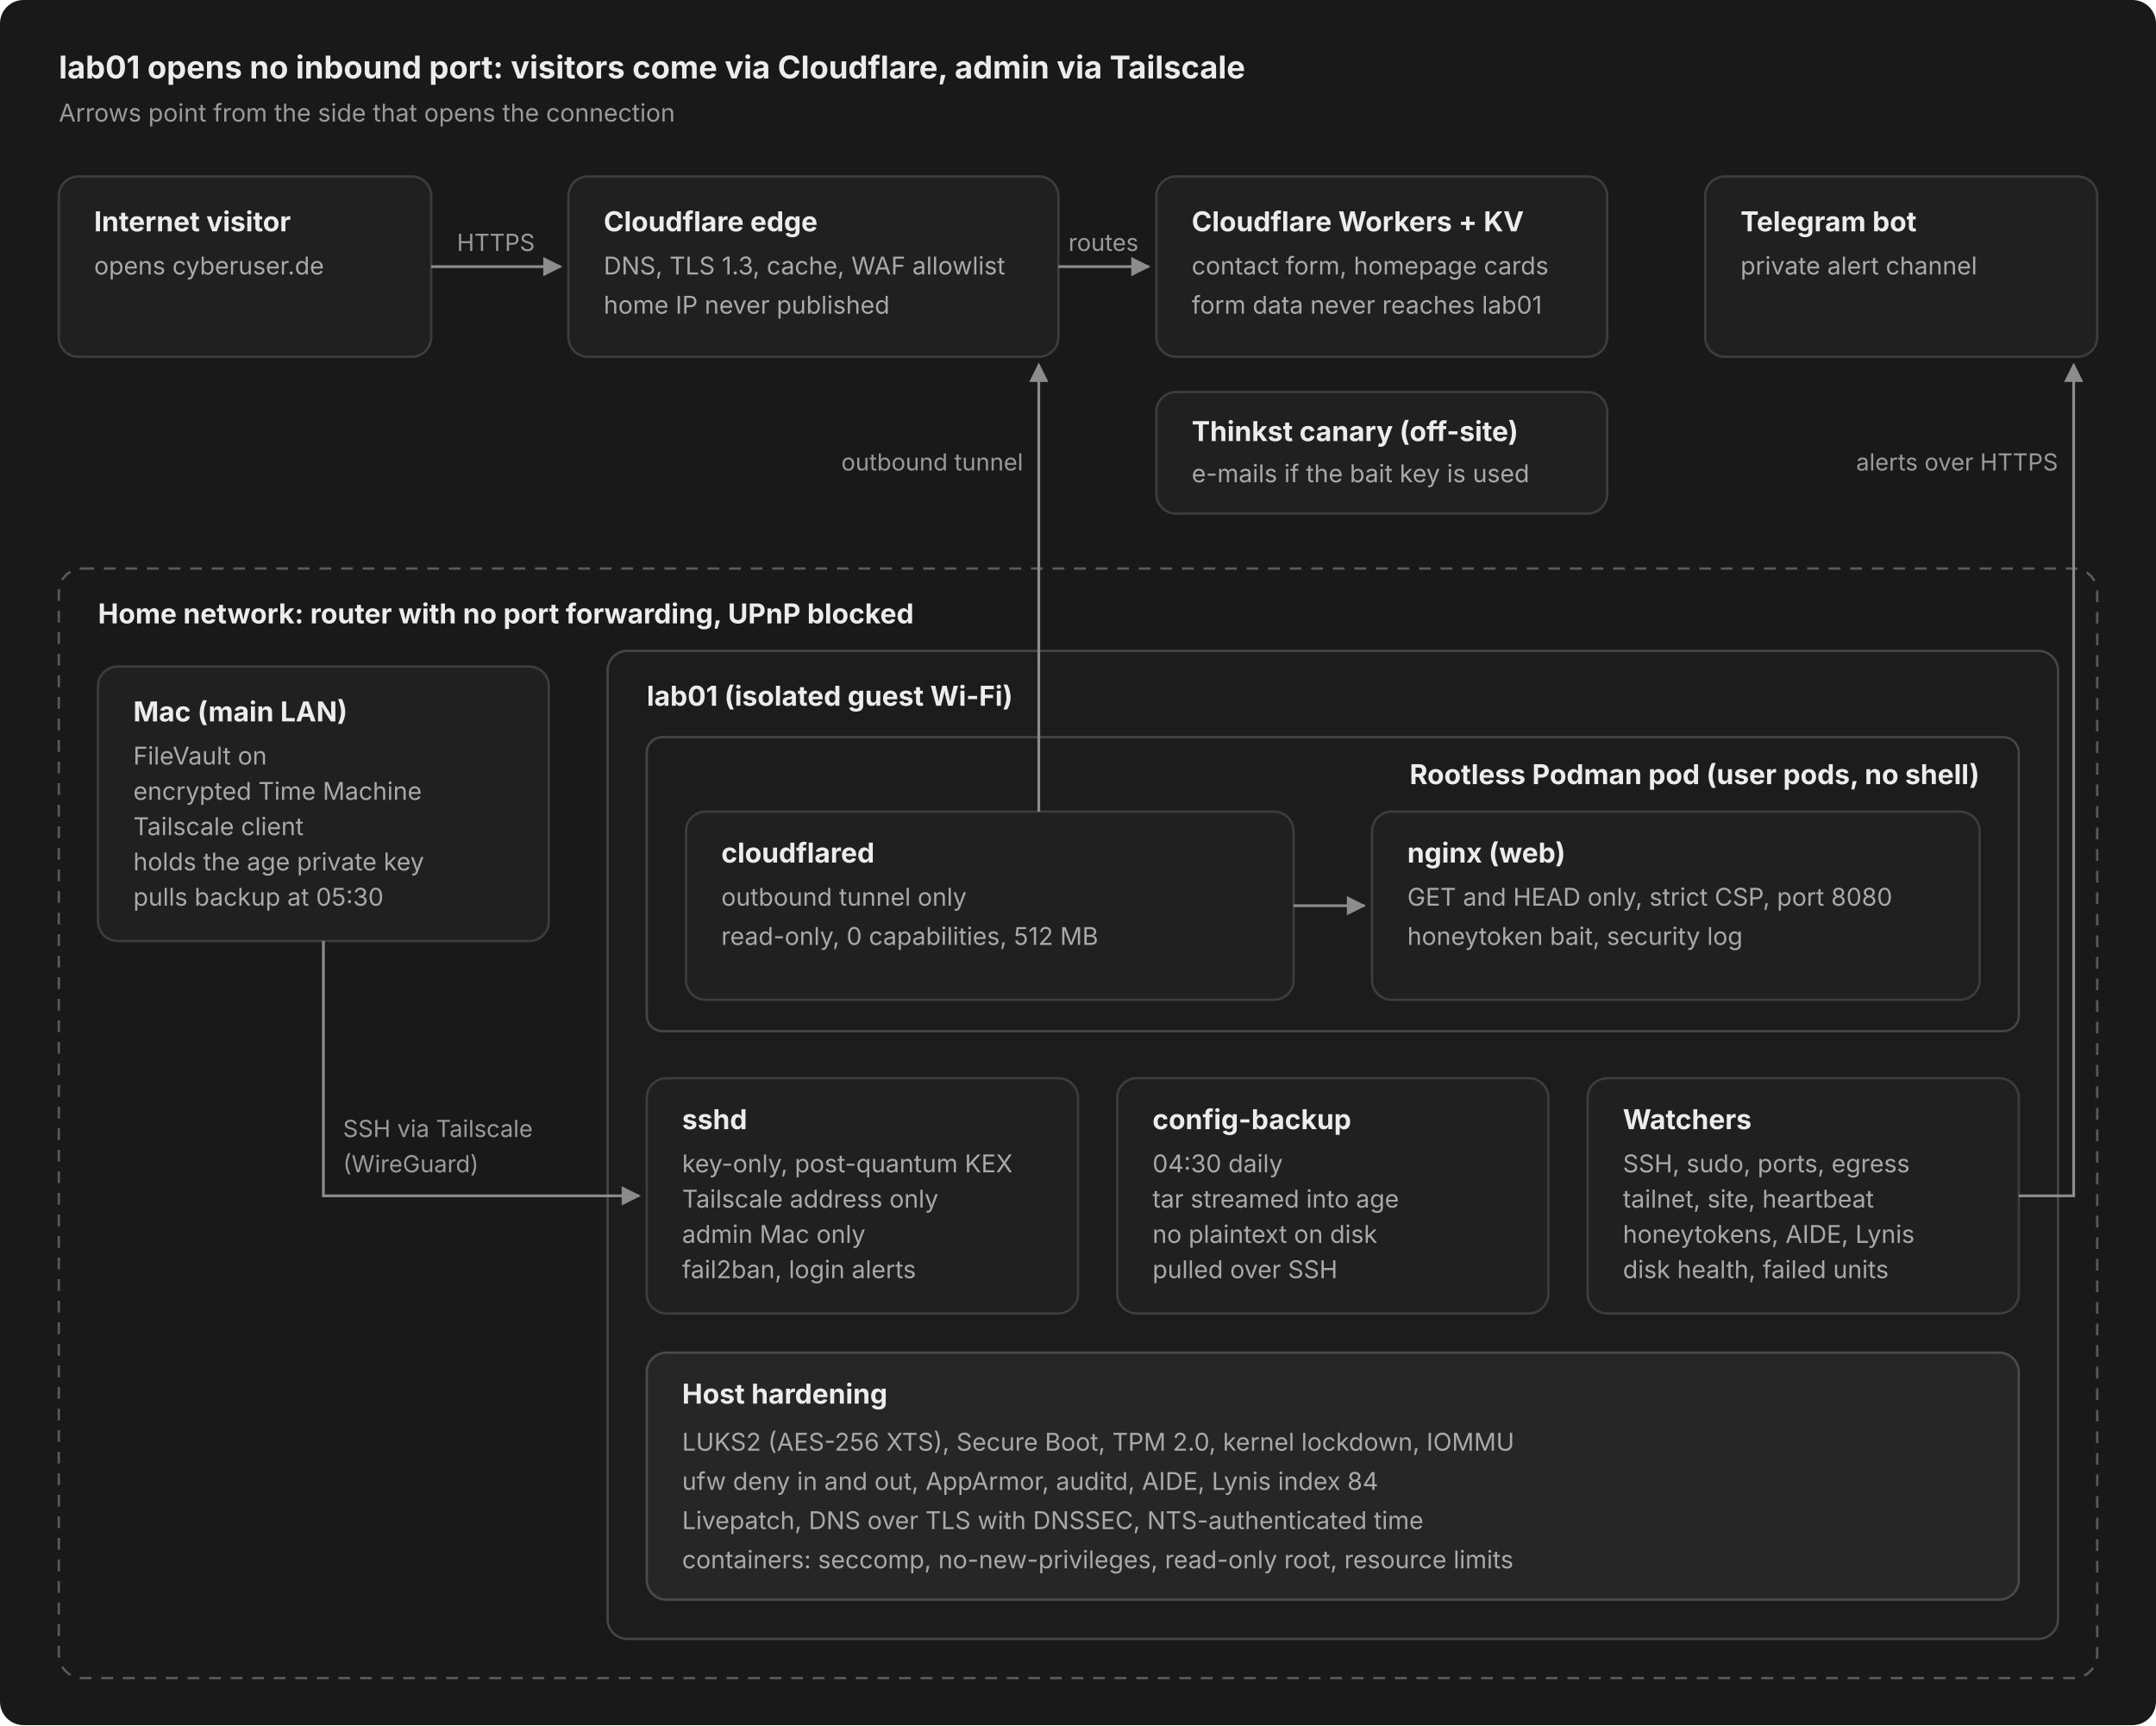
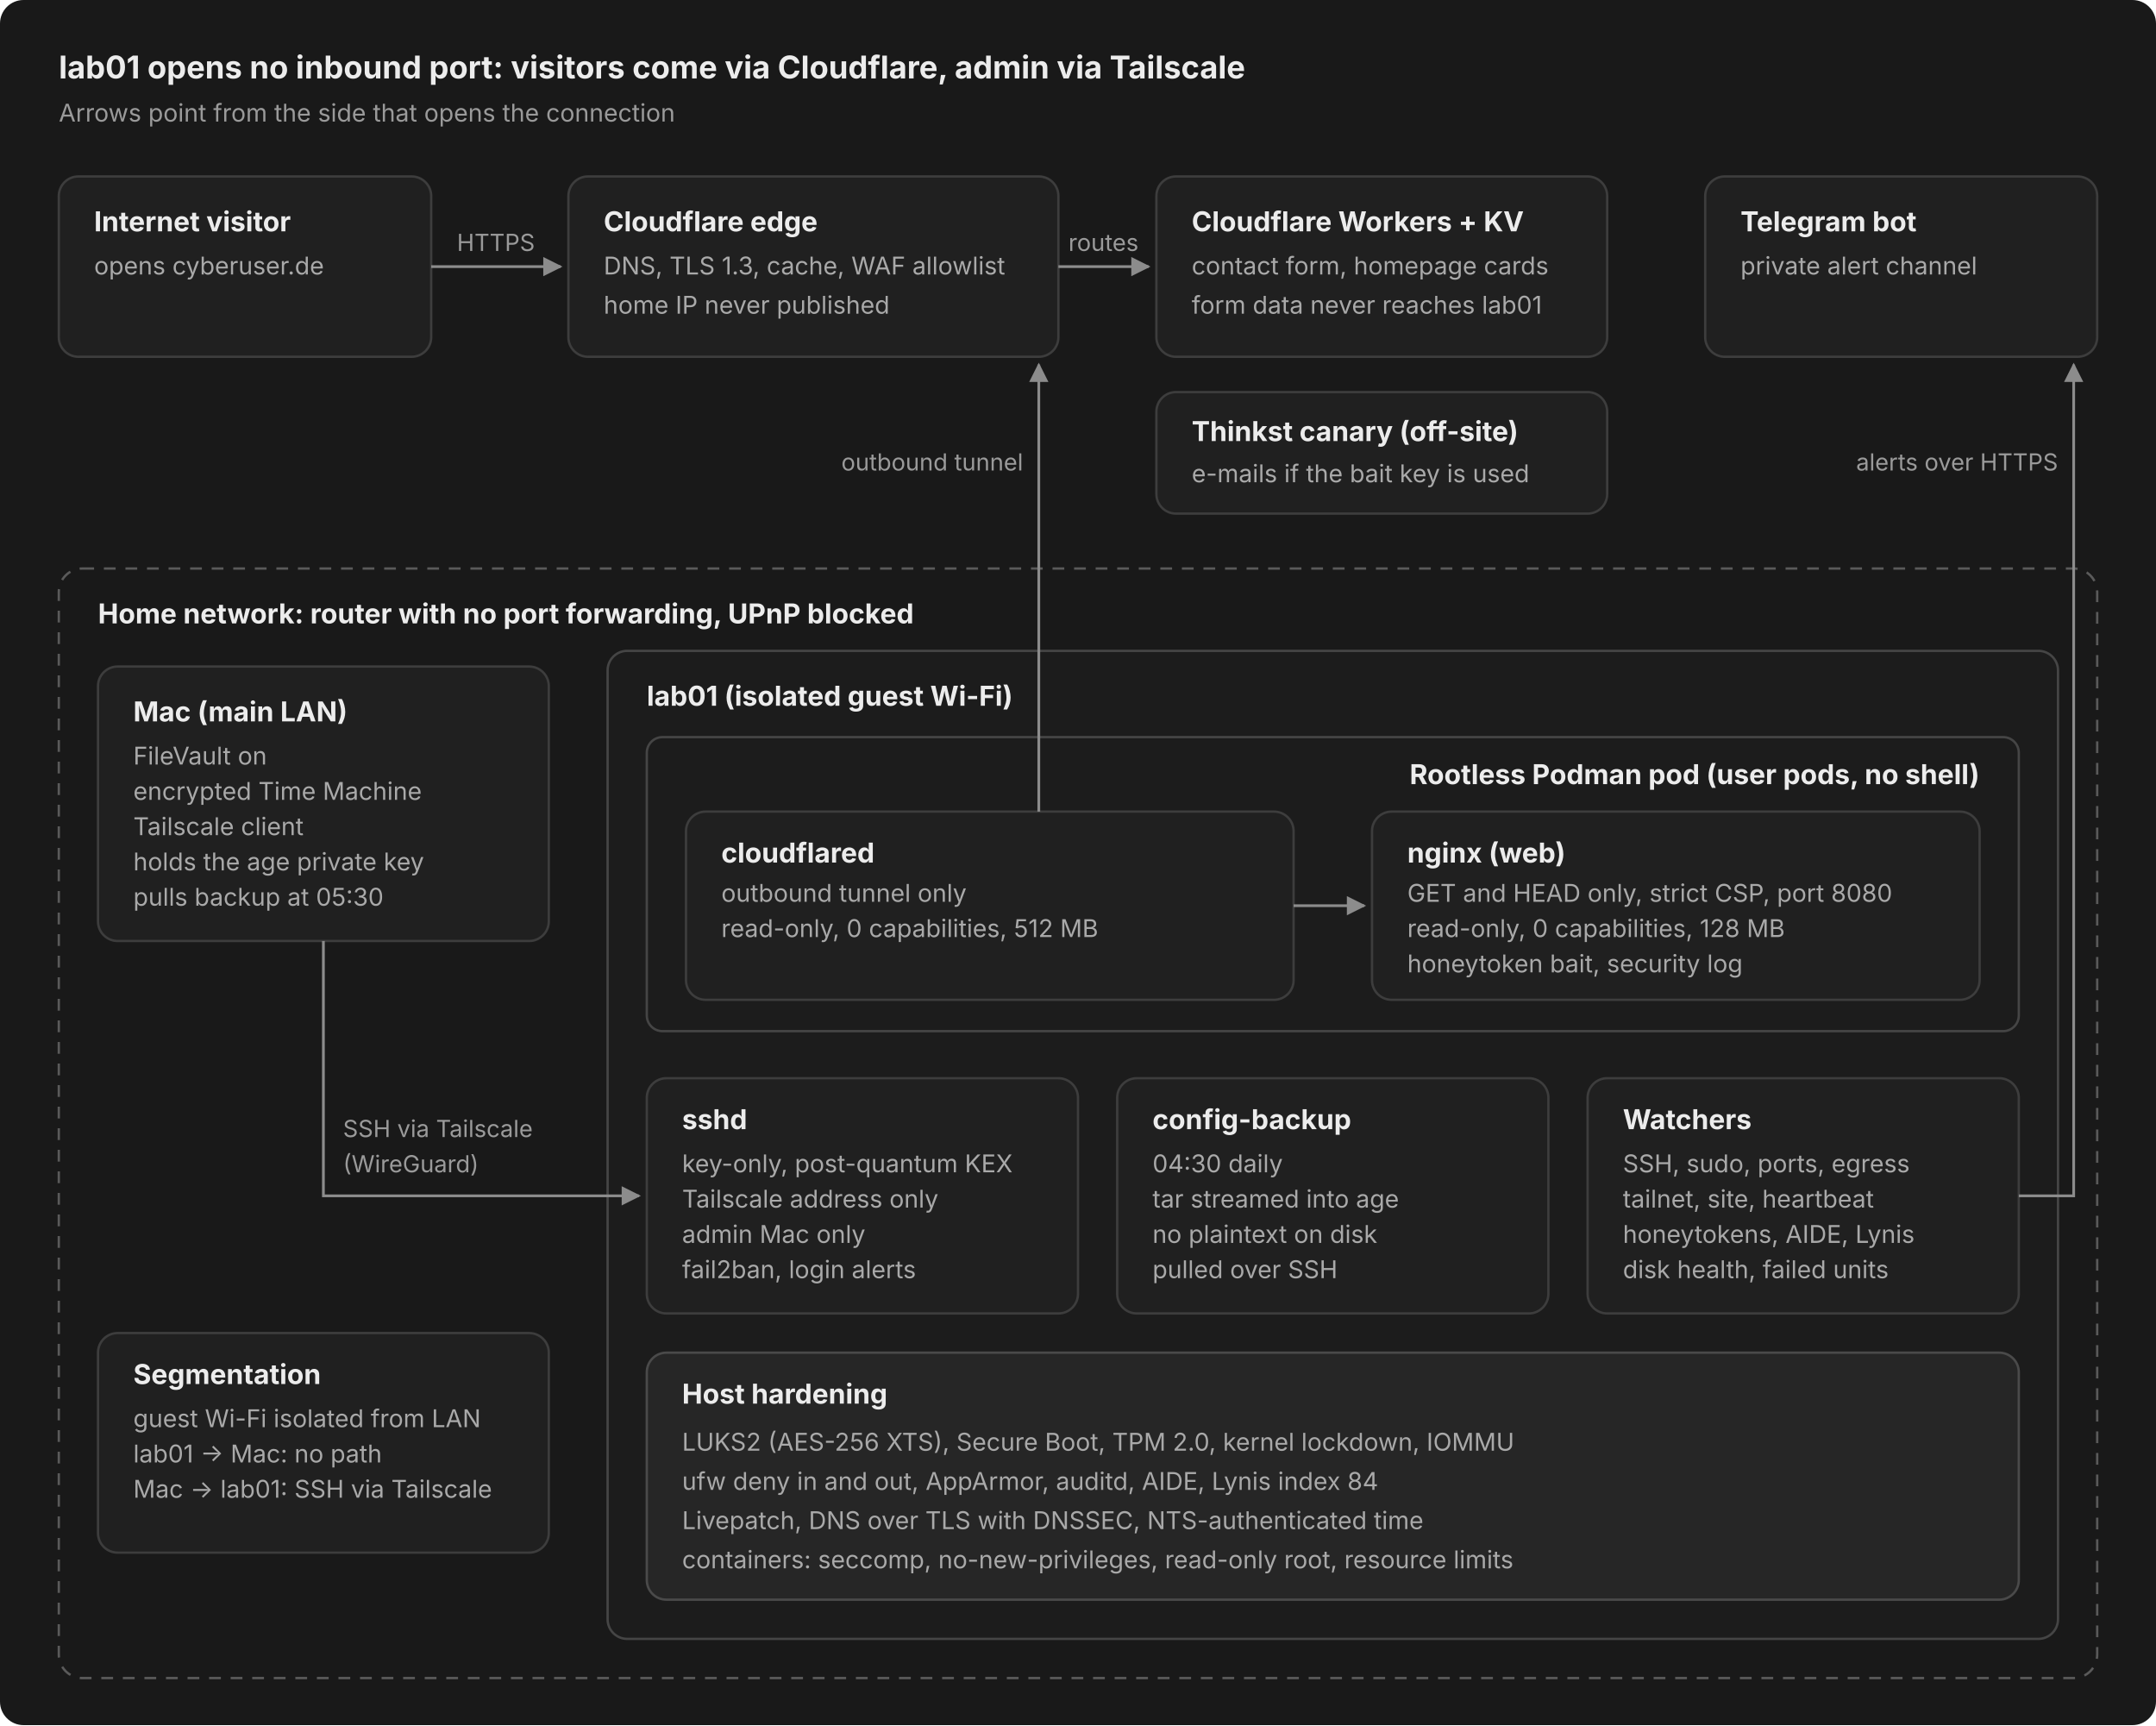
<svg xmlns="http://www.w3.org/2000/svg" width="1100" height="880" viewBox="0 0 1100 880" role="img" aria-labelledby="t d">
  <defs>
    <marker id="a" viewBox="0 0 10 10" refX="9" refY="5" markerWidth="7" markerHeight="7" orient="auto-start-reverse">
      <path d="M0,0 L10,5 L0,10 z" fill="#8c8c8c" />
    </marker>
    <style>
      text { font-family: Inter, -apple-system, "Segoe UI", Helvetica, Arial, sans-serif; fill: #a9a9a9; font-size: 12.5px; }
      .h { fill: #ececec; font-size: 16px; font-weight: 700; }
      .s { fill: #9a9a9a; font-size: 12.5px; }
      .b { fill: #ececec; font-size: 14px; font-weight: 700; }
      .l { fill: #9a9a9a; font-size: 12px; }
      .box { fill: #202020; stroke: #3d3d3d; stroke-width: 1.2; }
      .grp { fill: #1c1c1c; stroke: #454545; stroke-width: 1.2; }
      .hard { fill: #262626; stroke: #4a4a4a; stroke-width: 1.2; }
      .arr { stroke: #8c8c8c; stroke-width: 1.4; fill: none; marker-end: url(#a); }
    </style>
  </defs>
  <rect width="1100" height="880" rx="12" fill="#191919" />
  <text x="30" y="40" class="h">lab01 opens no inbound port: visitors come via Cloudflare, admin via Tailscale</text>
  <text x="30" y="62" class="s">Arrows point from the side that opens the connection</text>
  <rect x="30" y="90" width="190" height="92" rx="10" class="box" />
  <text x="48" y="118" class="b">Internet visitor</text>
  <text x="48" y="140">opens cyberuser.de</text>
  <rect x="290" y="90" width="250" height="92" rx="10" class="box" />
  <text x="308" y="118" class="b">Cloudflare edge</text>
  <text x="308" y="140">DNS, TLS 1.3, cache, WAF allowlist</text>
  <text x="308" y="160">home IP never published</text>
  <rect x="590" y="90" width="230" height="92" rx="10" class="box" />
  <text x="608" y="118" class="b">Cloudflare Workers + KV</text>
  <text x="608" y="140">contact form, homepage cards</text>
  <text x="608" y="160">form data never reaches lab01</text>
  <rect x="870" y="90" width="200" height="92" rx="10" class="box" />
  <text x="888" y="118" class="b">Telegram bot</text>
  <text x="888" y="140">private alert channel</text>
  <rect x="590" y="200" width="230" height="62" rx="10" class="box" />
  <text x="608" y="225" class="b">Thinkst canary (off-site)</text>
  <text x="608" y="246">e-mails if the bait key is used</text>
  <path d="M220,136 H286" class="arr" />
  <text x="253" y="128" class="l" text-anchor="middle">HTTPS</text>
  <path d="M540,136 H586" class="arr" />
  <text x="563" y="128" class="l" text-anchor="middle">routes</text>
  <rect x="30" y="290" width="1040" height="566" rx="12" fill="none" stroke="#5a5a5a" stroke-width="1.2" stroke-dasharray="6 5" />
  <text x="50" y="318" class="b">Home network: router with no port forwarding, UPnP blocked</text>
  <rect x="50" y="340" width="230" height="140" rx="10" class="box" />
  <text x="68" y="368" class="b">Mac (main LAN)</text>
  <text x="68" y="390">FileVault on</text>
  <text x="68" y="408">encrypted Time Machine</text>
  <text x="68" y="426">Tailscale client</text>
  <text x="68" y="444">holds the age private key</text>
  <text x="68" y="462">pulls backup at 05:30</text>
  <rect x="310" y="332" width="740" height="504" rx="10" class="grp" />
  <text x="330" y="360" class="b">lab01 (isolated guest Wi-Fi)</text>
  <rect x="330" y="376" width="700" height="150" rx="8" class="grp" />
  <text x="1010" y="400" class="b" text-anchor="end">Rootless Podman pod (user pods, no shell)</text>
  <rect x="350" y="414" width="310" height="96" rx="10" class="box" />
  <text x="368" y="440" class="b">cloudflared</text>
-   <text x="368" y="462">outbound tunnel only</text>
-   <text x="368" y="482">read-only, 0 capabilities, 512 MB</text>
+   <text x="368" y="460">outbound tunnel only</text>
+   <text x="368" y="478">read-only, 0 capabilities, 512 MB</text>
  <rect x="700" y="414" width="310" height="96" rx="10" class="box" />
  <text x="718" y="440" class="b">nginx (web)</text>
-   <text x="718" y="462">GET and HEAD only, strict CSP, port 8080</text>
-   <text x="718" y="482">honeytoken bait, security log</text>
+   <text x="718" y="460">GET and HEAD only, strict CSP, port 8080</text>
+   <text x="718" y="478">read-only, 0 capabilities, 128 MB</text>
+   <text x="718" y="496">honeytoken bait, security log</text>
  <path d="M660,462 H696" class="arr" />
  <path d="M530,414 V186" class="arr" />
  <text x="522" y="240" class="l" text-anchor="end">outbound tunnel</text>
  <rect x="330" y="550" width="220" height="120" rx="10" class="box" />
  <text x="348" y="576" class="b">sshd</text>
  <text x="348" y="598">key-only, post-quantum KEX</text>
  <text x="348" y="616">Tailscale address only</text>
  <text x="348" y="634">admin Mac only</text>
  <text x="348" y="652">fail2ban, login alerts</text>
  <rect x="570" y="550" width="220" height="120" rx="10" class="box" />
  <text x="588" y="576" class="b">config-backup</text>
  <text x="588" y="598">04:30 daily</text>
  <text x="588" y="616">tar streamed into age</text>
  <text x="588" y="634">no plaintext on disk</text>
  <text x="588" y="652">pulled over SSH</text>
  <rect x="810" y="550" width="220" height="120" rx="10" class="box" />
  <text x="828" y="576" class="b">Watchers</text>
  <text x="828" y="598">SSH, sudo, ports, egress</text>
  <text x="828" y="616">tailnet, site, heartbeat</text>
  <text x="828" y="634">honeytokens, AIDE, Lynis</text>
  <text x="828" y="652">disk health, failed units</text>
  <rect x="330" y="690" width="700" height="126" rx="10" class="hard" />
  <text x="348" y="716" class="b">Host hardening</text>
  <text x="348" y="740">LUKS2 (AES-256 XTS), Secure Boot, TPM 2.0, kernel lockdown, IOMMU</text>
  <text x="348" y="760">ufw deny in and out, AppArmor, auditd, AIDE, Lynis index 84</text>
  <text x="348" y="780">Livepatch, DNS over TLS with DNSSEC, NTS-authenticated time</text>
  <text x="348" y="800">containers: seccomp, no-new-privileges, read-only root, resource limits</text>
+   <rect x="50" y="680" width="230" height="112" rx="10" class="box" />
+   <text x="68" y="706" class="b">Segmentation</text>
+   <text x="68" y="728">guest Wi-Fi isolated from LAN</text>
+   <text x="68" y="746">lab01 → Mac: no path</text>
+   <text x="68" y="764">Mac → lab01: SSH via Tailscale</text>
  <path d="M165,480 V610 H326" class="arr" />
  <text x="175" y="580" class="l">SSH via Tailscale</text>
  <text x="175" y="598" class="l">(WireGuard)</text>
  <path d="M1030,610 H1058 V186" class="arr" />
  <text x="1050" y="240" class="l" text-anchor="end">alerts over HTTPS</text>
</svg>
